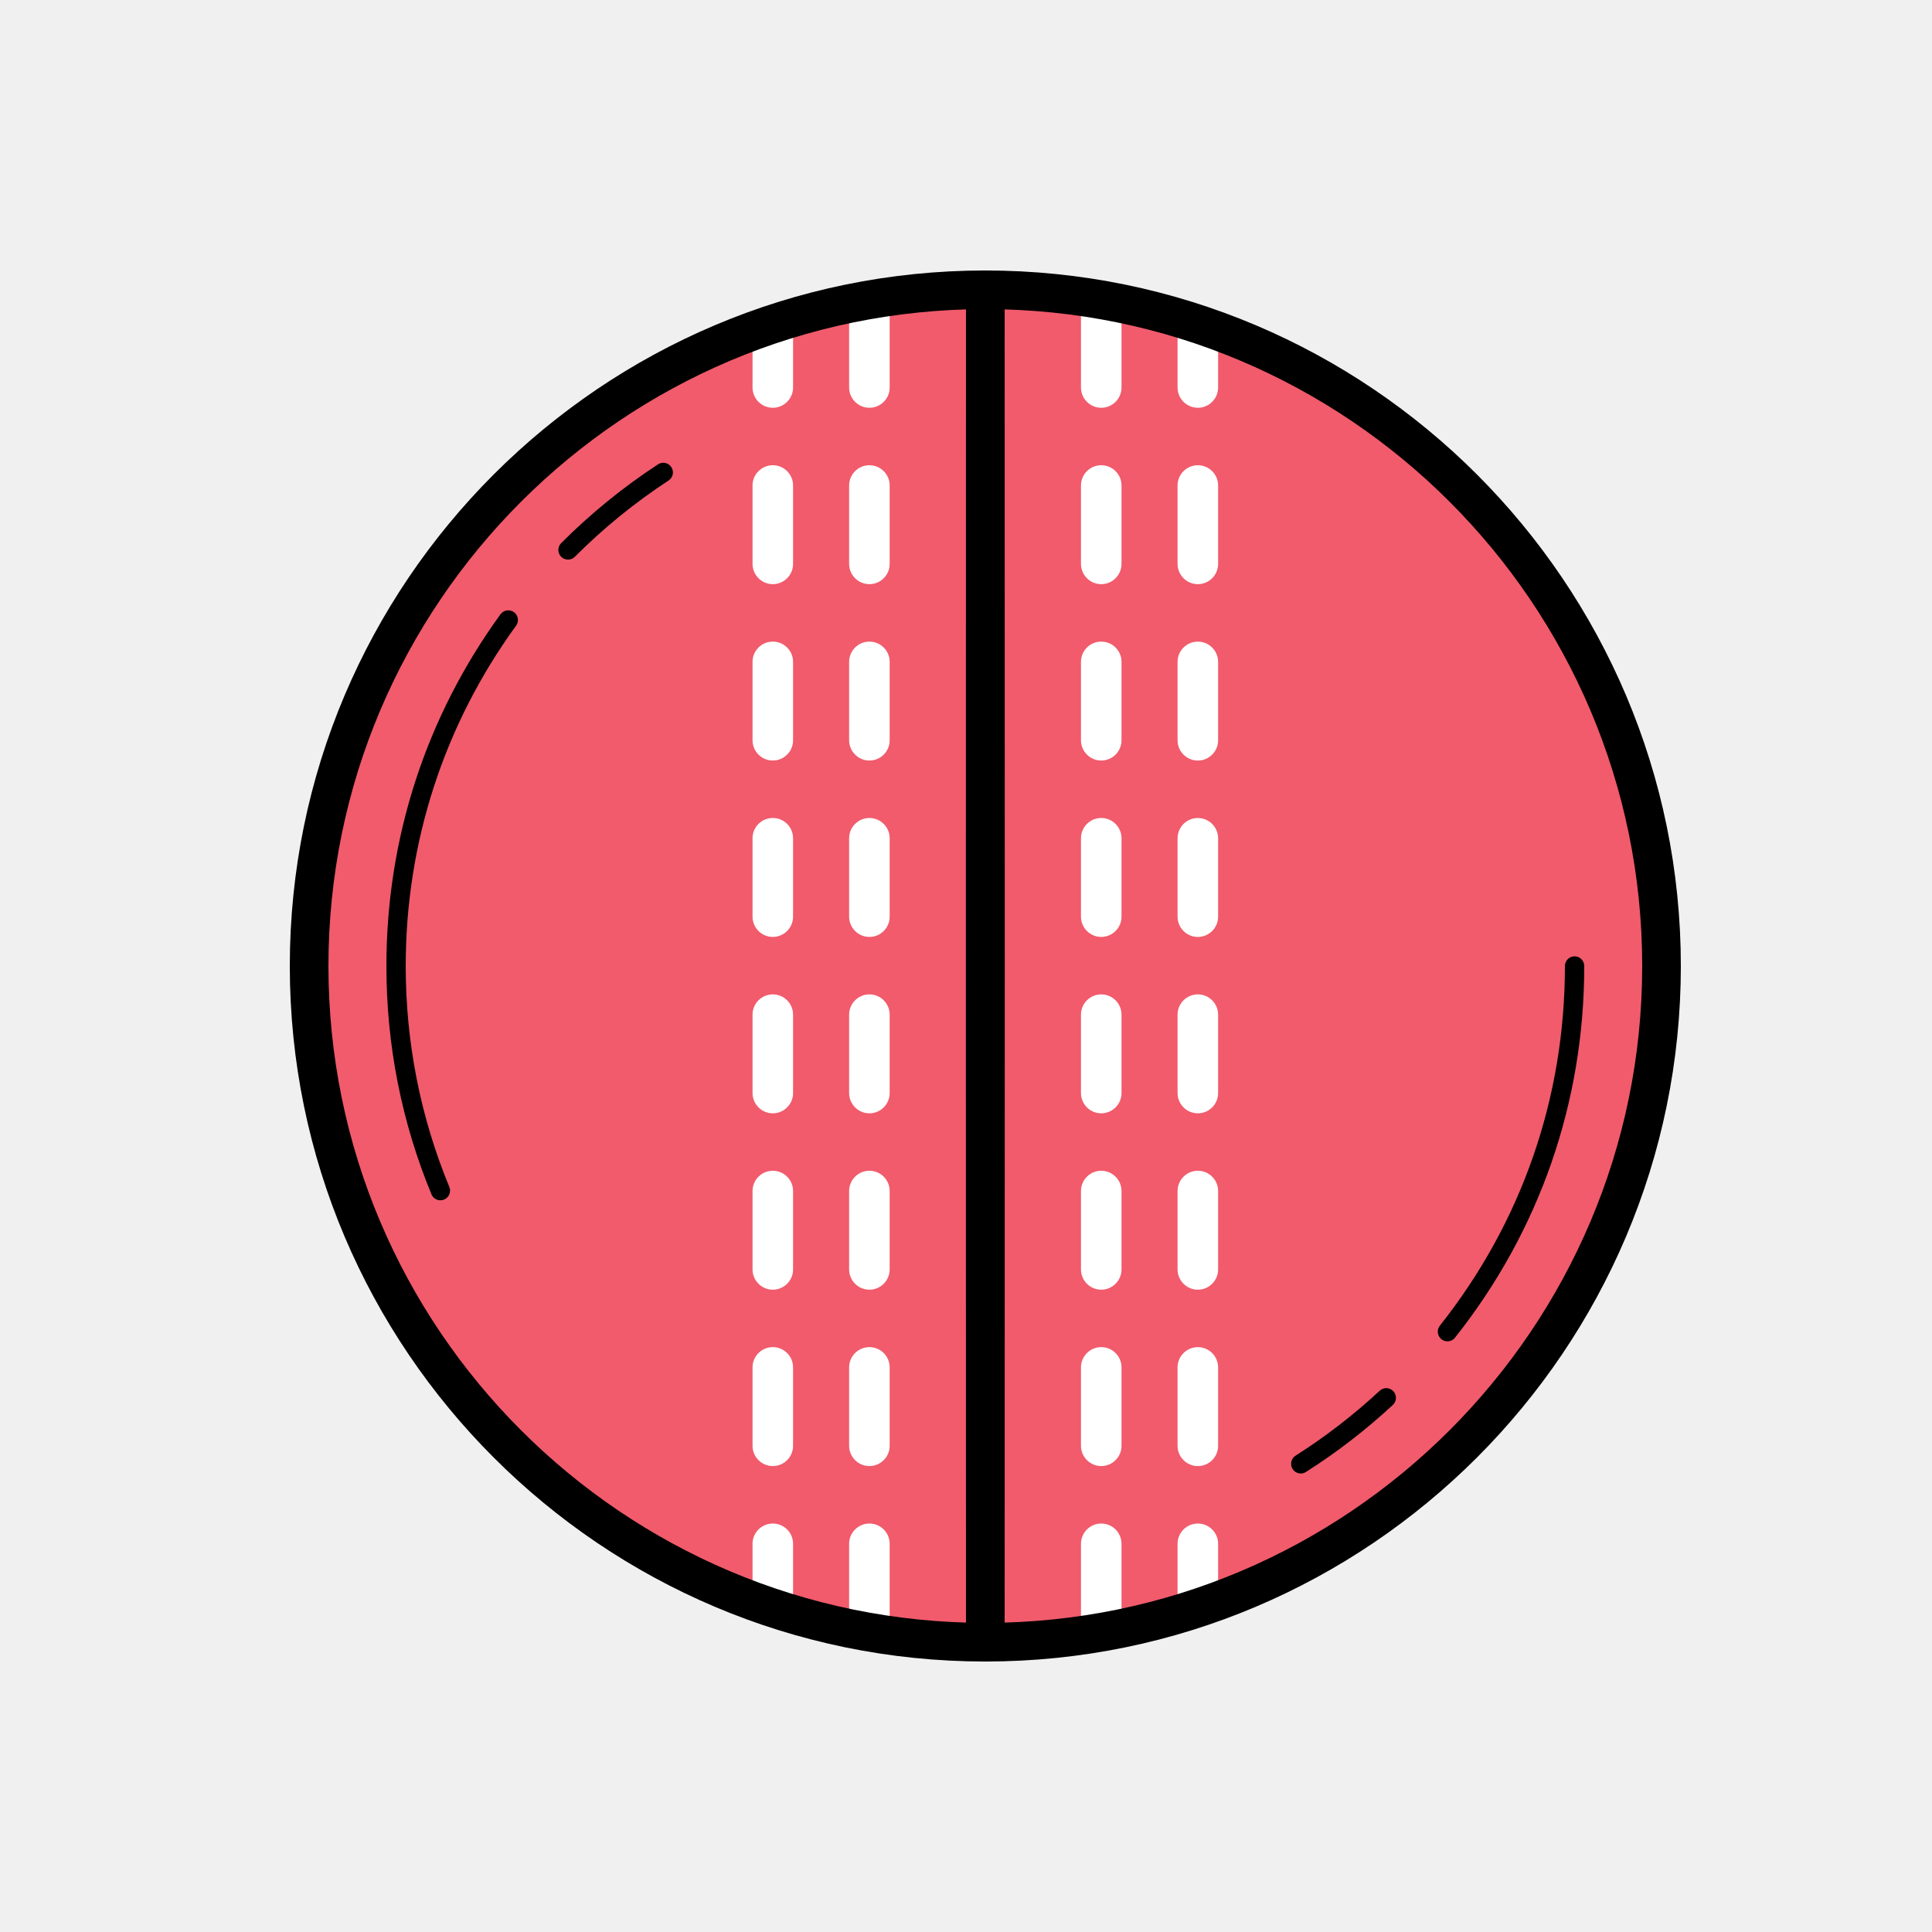
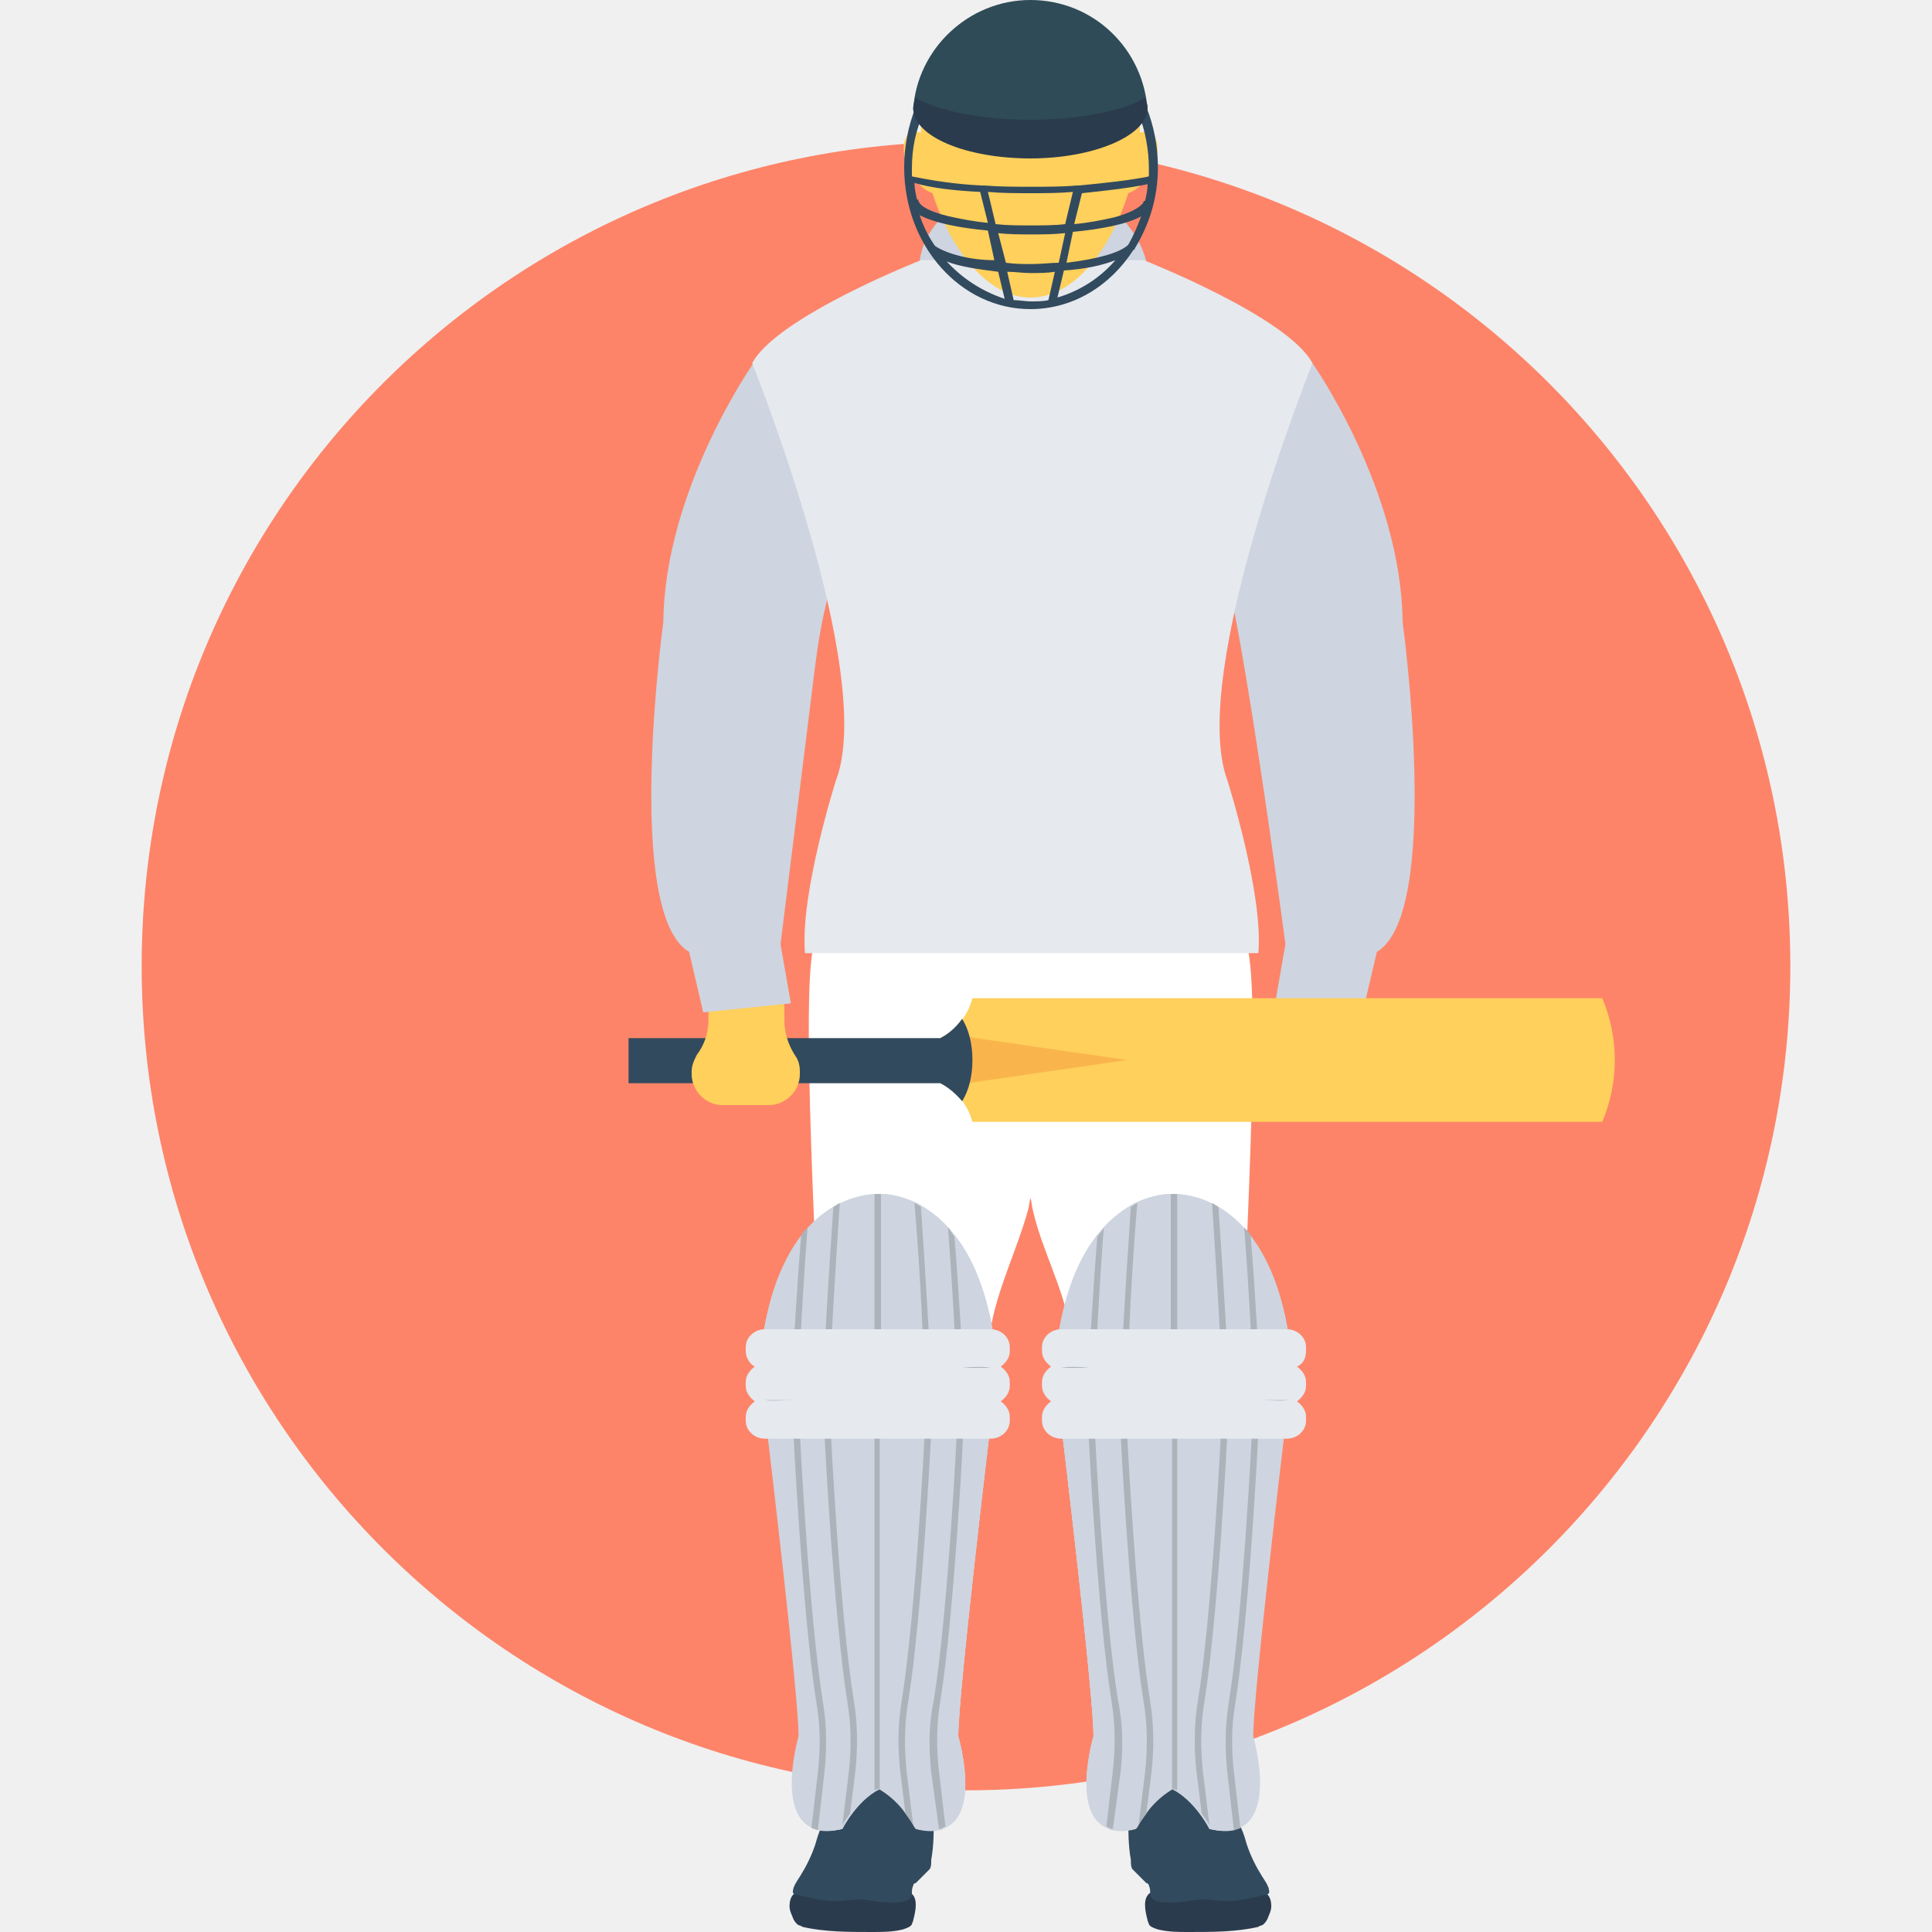
- <svg xmlns="http://www.w3.org/2000/svg" baseProfile="basic" viewBox="0 0 100 100">
-   <circle cx="51" cy="50" r="35" fill="#f15b6c" />
-   <path d="M67.327,76.267c-0.165,0-0.327-0.082-0.422-0.232c-0.148-0.233-0.079-0.542,0.154-0.69 c1.546-0.982,3.011-2.113,4.354-3.361c0.203-0.188,0.519-0.177,0.707,0.026c0.188,0.202,0.177,0.519-0.025,0.707 c-1.389,1.29-2.902,2.458-4.5,3.472C67.512,76.242,67.419,76.267,67.327,76.267z M74.92,69.426c-0.109,0-0.219-0.035-0.311-0.108 c-0.217-0.172-0.253-0.486-0.081-0.703C78.762,63.271,81,56.834,81,50c0-0.276,0.224-0.5,0.5-0.5S82,49.724,82,50 c0,7.062-2.312,13.713-6.688,19.236C75.213,69.361,75.067,69.426,74.92,69.426z" />
-   <path d="M22.795,62.127c-0.196,0-0.383-0.116-0.462-0.309C20.785,58.069,20,54.093,20,50c0-6.592,2.042-12.887,5.905-18.204 c0.163-0.225,0.477-0.272,0.698-0.11c0.224,0.162,0.272,0.475,0.11,0.698C22.976,37.528,21,43.62,21,50 c0,3.961,0.76,7.809,2.257,11.436c0.105,0.255-0.016,0.548-0.271,0.653C22.924,62.115,22.858,62.127,22.795,62.127z M29.401,28.965 c-0.128,0-0.256-0.049-0.354-0.146c-0.195-0.195-0.195-0.512-0.001-0.707c1.522-1.526,3.208-2.898,5.012-4.078 c0.229-0.15,0.54-0.087,0.691,0.145s0.087,0.541-0.145,0.692c-1.745,1.142-3.377,2.47-4.85,3.947 C29.658,28.917,29.529,28.965,29.401,28.965z" />
-   <path d="M51,86c-0.72,0-0.922-0.451-0.979-1.017l-0.021,0c0.001-0.026,0.001-0.151,0.001-0.367 c-0.002-0.108-0.002-0.217-0.002-0.326L49.993,50l0.006-34.29c0-0.109,0-0.218,0.002-0.326c0-0.216,0-0.34-0.001-0.367l0.021,0 C50.078,14.451,50.28,14,51,14s0.922,0.451,0.979,1.017l0.021,0c-0.001,0.026-0.001,0.151-0.001,0.367 c0.002,0.108,0.002,0.217,0.002,0.326L52.007,50l-0.006,34.29c0,0.109,0,0.218-0.002,0.326c0,0.216,0,0.34,0.001,0.367l-0.021,0 C51.922,85.549,51.72,86,51,86z" />
-   <path fill="#fff" d="M57,85.013c-0.579,0-1.049-0.47-1.049-1.049v-4.057c0-0.579,0.47-1.049,1.049-1.049 s1.049,0.47,1.049,1.049v4.057C58.049,84.543,57.579,85.013,57,85.013z M57,75.883c-0.579,0-1.049-0.47-1.049-1.049v-4.058 c0-0.579,0.47-1.049,1.049-1.049s1.049,0.47,1.049,1.049v4.058C58.049,75.414,57.579,75.883,57,75.883z M57,66.754 c-0.579,0-1.049-0.47-1.049-1.049v-4.058c0-0.579,0.47-1.049,1.049-1.049s1.049,0.47,1.049,1.049v4.058 C58.049,66.284,57.579,66.754,57,66.754z M57,57.625c-0.579,0-1.049-0.47-1.049-1.049v-4.058c0-0.579,0.47-1.049,1.049-1.049 s1.049,0.47,1.049,1.049v4.058C58.049,57.155,57.579,57.625,57,57.625z M57,48.495c-0.579,0-1.049-0.47-1.049-1.049v-4.058 c0-0.579,0.47-1.049,1.049-1.049s1.049,0.47,1.049,1.049v4.058C58.049,48.025,57.579,48.495,57,48.495z M57,39.365 c-0.579,0-1.049-0.47-1.049-1.049v-4.058c0-0.579,0.47-1.049,1.049-1.049s1.049,0.47,1.049,1.049v4.058 C58.049,38.896,57.579,39.365,57,39.365z M57,30.236c-0.579,0-1.049-0.47-1.049-1.049v-4.058c0-0.579,0.47-1.049,1.049-1.049 s1.049,0.47,1.049,1.049v4.058C58.049,29.766,57.579,30.236,57,30.236z M57,21.106c-0.579,0-1.049-0.47-1.049-1.049V16 c0-0.579,0.47-1.049,1.049-1.049s1.049,0.47,1.049,1.049v4.058C58.049,20.637,57.579,21.106,57,21.106z" />
-   <path fill="#fff" d="M45,85.013c-0.579,0-1.049-0.47-1.049-1.049v-4.057c0-0.579,0.47-1.049,1.049-1.049 s1.049,0.47,1.049,1.049v4.057C46.049,84.543,45.579,85.013,45,85.013z M45,75.883c-0.579,0-1.049-0.47-1.049-1.049v-4.058 c0-0.579,0.47-1.049,1.049-1.049s1.049,0.47,1.049,1.049v4.058C46.049,75.414,45.579,75.883,45,75.883z M45,66.754 c-0.579,0-1.049-0.47-1.049-1.049v-4.058c0-0.579,0.47-1.049,1.049-1.049s1.049,0.47,1.049,1.049v4.058 C46.049,66.284,45.579,66.754,45,66.754z M45,57.625c-0.579,0-1.049-0.47-1.049-1.049v-4.058c0-0.579,0.47-1.049,1.049-1.049 s1.049,0.47,1.049,1.049v4.058C46.049,57.155,45.579,57.625,45,57.625z M45,48.495c-0.579,0-1.049-0.47-1.049-1.049v-4.058 c0-0.579,0.47-1.049,1.049-1.049s1.049,0.47,1.049,1.049v4.058C46.049,48.025,45.579,48.495,45,48.495z M45,39.365 c-0.579,0-1.049-0.47-1.049-1.049v-4.058c0-0.579,0.47-1.049,1.049-1.049s1.049,0.47,1.049,1.049v4.058 C46.049,38.896,45.579,39.365,45,39.365z M45,30.236c-0.579,0-1.049-0.47-1.049-1.049v-4.058c0-0.579,0.47-1.049,1.049-1.049 s1.049,0.47,1.049,1.049v4.058C46.049,29.766,45.579,30.236,45,30.236z M45,21.106c-0.579,0-1.049-0.47-1.049-1.049V16 c0-0.579,0.47-1.049,1.049-1.049s1.049,0.47,1.049,1.049v4.058C46.049,20.637,45.579,21.106,45,21.106z" />
-   <path fill="#fff" d="M41.049,83.548v-3.641c0-0.579-0.47-1.049-1.049-1.049s-1.049,0.47-1.049,1.049v2.948 C39.64,83.108,40.34,83.338,41.049,83.548z" />
-   <path fill="#fff" d="M38.951,47.446c0,0.579,0.47,1.049,1.049,1.049s1.049-0.47,1.049-1.049v-4.058 c0-0.579-0.47-1.049-1.049-1.049s-1.049,0.47-1.049,1.049V47.446z" />
-   <path fill="#fff" d="M40,30.236c0.579,0,1.049-0.47,1.049-1.049v-4.058c0-0.579-0.47-1.049-1.049-1.049 s-1.049,0.47-1.049,1.049v4.058C38.951,29.766,39.421,30.236,40,30.236z" />
-   <path fill="#fff" d="M40,21.106c0.579,0,1.049-0.47,1.049-1.049v-3.606c-0.708,0.211-1.409,0.44-2.098,0.693v2.913 C38.951,20.637,39.421,21.106,40,21.106z" />
-   <path fill="#fff" d="M38.951,38.316c0,0.579,0.47,1.049,1.049,1.049s1.049-0.47,1.049-1.049v-4.058 c0-0.579-0.47-1.049-1.049-1.049s-1.049,0.47-1.049,1.049V38.316z" />
-   <path fill="#fff" d="M38.951,56.576c0,0.579,0.47,1.049,1.049,1.049s1.049-0.47,1.049-1.049v-4.058 c0-0.579-0.47-1.049-1.049-1.049s-1.049,0.47-1.049,1.049V56.576z" />
-   <path fill="#fff" d="M38.951,74.834c0,0.579,0.47,1.049,1.049,1.049s1.049-0.47,1.049-1.049v-4.058 c0-0.579-0.47-1.049-1.049-1.049s-1.049,0.47-1.049,1.049V74.834z" />
-   <path fill="#fff" d="M38.951,65.705c0,0.579,0.47,1.049,1.049,1.049s1.049-0.47,1.049-1.049v-4.058 c0-0.579-0.47-1.049-1.049-1.049s-1.049,0.47-1.049,1.049V65.705z" />
+ <svg xmlns="http://www.w3.org/2000/svg" height="800px" width="800px" version="1.1" id="Layer_1" viewBox="0 0 508.609 508.609" xml:space="preserve">
+   <circle style="fill:#FD8469;" cx="254.305" cy="254.305" r="217.007" />
+   <path style="fill:#CED5E0;" d="M345.515,95.619c0,0,23.396,33.229,23.735,68.154c0,0,10.511,76.63-6.781,86.803l-3.73,15.936  l-23.057-2.374l2.713-15.597c0,0-13.224-100.026-17.971-103.756L345.515,95.619z" />
+   <path style="fill:#2B3B4E;" d="M324.154,496.064c1.695,0.339,3.391,1.356,5.086,1.695c1.356,0.339,3.052,0,4.069,0.678  c1.017,0.678,1.356,2.034,1.356,3.391s-0.678,2.374-1.017,3.391c-0.339,0.678-0.678,1.017-1.017,1.356  c-0.339,0.339-1.017,0.339-1.356,0.678c-5.764,1.356-12.207,1.356-18.31,1.356c-2.713,0-5.425,0-8.138-0.678  c-1.017-0.339-2.034-0.678-2.374-1.356c0-0.339-0.339-0.678-0.339-1.017c-0.339-1.356-0.678-2.713-0.678-4.069  c0-1.356,0.339-2.713,1.695-3.391c0.339-0.339,1.017-0.339,1.695-0.339c1.356-0.339,2.713-0.678,4.069-0.678  c1.695-0.339,3.391-0.678,5.086-1.017c2.034-0.339,4.069-0.339,6.103-0.339C321.102,495.724,322.797,495.724,324.154,496.064z" />
+   <path style="fill:#324A5E;" d="M297.028,478.093c0-1.017,0-1.695,0.678-2.374c0.339-0.339,0.678-0.678,1.356-0.678  c2.374-1.017,4.747-2.374,6.781-4.069c1.017-0.678,2.374-1.695,3.73-1.695c0.678,0,1.356,0,2.374,0.339  c1.356,0.339,2.713,0.678,4.069,1.017c1.356,0.339,2.374,0.678,3.73,1.017c1.695,0.678,3.052,1.695,4.408,2.713  c0.339,1.356-0.339,2.373,0.339,3.73c0.339,0.339,0.339,0.678,0.678,0.678c1.695,2.034,2.374,4.408,3.052,6.781  c1.017,3.052,2.374,5.764,4.069,8.477c0.678,1.017,1.356,2.034,1.695,3.052c0,0.339,0.339,1.017,0,1.356  c-0.339,0.339-0.339,0.339-0.678,0.339c-3.391,0.678-6.781,1.695-10.172,1.695c-2.713,0-5.425-0.678-8.138-0.339  c-0.678,0-1.695,0.339-2.374,0.339c-1.695,0.339-3.73,0.339-5.425,0.339c-1.017,0-1.695,0-2.713-0.339  c-1.017-0.339-1.695-1.017-1.695-2.034c0-0.678,0-1.356-0.339-2.034c0-0.339-0.339-0.678-0.678-0.678  c-1.017-1.017-1.695-1.695-2.713-2.713c-0.339-0.339-0.678-0.678-1.017-1.017c-0.339-0.678-0.339-1.356-0.339-2.374  C297.028,485.891,297.028,482.162,297.028,478.093z" />
+   <path style="fill:#2B3B4E;" d="M218.363,496.064c-1.695,0.339-3.391,1.356-5.086,1.695c-1.356,0.339-3.052,0-4.069,0.678  c-1.017,0.678-1.356,2.034-1.356,3.391s0.678,2.374,1.017,3.391c0.339,0.678,0.678,1.017,1.017,1.356  c0.339,0.339,1.017,0.339,1.356,0.678c5.764,1.356,12.207,1.356,18.31,1.356c2.713,0,5.425,0,8.138-0.678  c1.017-0.339,2.034-0.678,2.374-1.356c0-0.339,0.339-0.678,0.339-1.017c0.339-1.356,0.678-2.713,0.678-4.069  c0-1.356-0.339-2.713-1.695-3.391c-0.339-0.339-1.017-0.339-1.695-0.339c-1.356-0.339-2.713-0.678-4.069-0.678  c-1.695-0.339-3.391-0.678-5.086-1.017c-2.034-0.339-4.069-0.339-6.103-0.339C221.415,495.724,220.058,495.724,218.363,496.064z" />
+   <path style="fill:#324A5E;" d="M245.828,478.093c0-1.017,0-1.695-0.678-2.374c-0.339-0.339-0.678-0.678-1.356-0.678  c-2.373-1.017-4.747-2.374-6.781-4.069c-1.017-0.678-2.374-1.695-3.73-1.695c-0.678,0-1.356,0-2.374,0.339  c-1.356,0.339-2.713,0.678-4.069,1.017c-1.356,0.339-2.373,0.678-3.73,1.017c-1.695,0.678-3.052,1.695-4.408,2.713  c-0.339,1.356,0.339,2.373-0.339,3.73c0,0.339-0.339,0.678-0.678,0.678c-1.695,2.034-2.374,4.408-3.052,6.781  c-1.017,3.052-2.374,5.764-4.069,8.477c-0.678,1.017-1.356,2.034-1.695,3.052c0,0.339-0.339,1.017,0,1.356  c0.339,0.339,0.339,0.339,0.678,0.339c3.391,0.678,6.781,1.695,10.172,1.695c2.713,0,5.425-0.678,8.138-0.339  c0.678,0,1.695,0.339,2.374,0.339c1.695,0.339,3.73,0.339,5.425,0.339c1.017,0,1.695,0,2.713-0.339  c1.017-0.339,1.695-1.017,1.695-2.034c0-0.678,0-1.356,0.339-2.034c0-0.339,0.339-0.678,0.678-0.678  c1.017-1.017,1.695-1.695,2.713-2.713c0.339-0.339,0.678-0.678,1.017-1.017c0.339-0.678,0.339-1.356,0.339-2.374  C245.828,485.891,245.828,482.162,245.828,478.093z" />
+   <path style="fill:#FFFFFF;" d="M328.562,250.236H213.955c-3.391,16.954,2.713,108.503,1.695,115.285h44.079  c0-5.764,0.339-11.528,1.356-17.293c2.034-10.172,6.781-19.666,9.494-29.499c0.339-1.017,0.339-2.034,0.678-3.391  c0.339,1.017,0.339,2.034,0.678,3.391c2.373,10.172,7.46,19.327,9.494,29.499c1.017,5.764,1.356,11.528,1.356,17.293h44.079  C326.188,358.739,332.291,267.189,328.562,250.236z" />
+   <path id="SVGCleanerId_0" style="fill:#CED5E0;" d="M340.09,358.061c-4.069-41.367-26.109-43.74-31.195-43.74  s-26.787,2.374-31.195,43.74c0,0-1.017,16.276,2.034,20.005c0,0,8.138,67.815,8.138,79.004c0,0-8.477,28.482,10.85,24.413  c0,0,3.73-7.121,9.833-10.511c6.103,3.052,9.833,10.511,9.833,10.511c19.327,4.408,10.85-24.413,10.85-24.413  c0-11.189,8.138-79.004,8.138-79.004C341.107,374.336,340.09,358.061,340.09,358.061z" />
  <g>
-     <path fill="#fff" d="M62,69.728c-0.579,0-1.049,0.47-1.049,1.049v4.058c0,0.579,0.47,1.049,1.049,1.049 s1.049-0.47,1.049-1.049v-4.058C63.049,70.198,62.579,69.728,62,69.728z" />
-     <path fill="#fff" d="M63.049,52.518c0-0.579-0.47-1.049-1.049-1.049s-1.049,0.47-1.049,1.049v4.058 c0,0.579,0.47,1.049,1.049,1.049s1.049-0.47,1.049-1.049V52.518z" />
-     <path fill="#fff" d="M63.049,61.647c0-0.579-0.47-1.049-1.049-1.049s-1.049,0.47-1.049,1.049v4.058 c0,0.579,0.47,1.049,1.049,1.049s1.049-0.47,1.049-1.049V61.647z" />
-     <path fill="#fff" d="M63.049,43.389c0-0.579-0.47-1.049-1.049-1.049s-1.049,0.47-1.049,1.049v4.058 c0,0.579,0.47,1.049,1.049,1.049s1.049-0.47,1.049-1.049V43.389z" />
-     <path fill="#fff" d="M63.049,25.129c0-0.579-0.47-1.049-1.049-1.049s-1.049,0.47-1.049,1.049v4.058 c0,0.579,0.47,1.049,1.049,1.049s1.049-0.47,1.049-1.049V25.129z" />
-     <path fill="#fff" d="M62,78.858c-0.579,0-1.049,0.47-1.049,1.049v3.649c0.71-0.211,1.407-0.451,2.098-0.705v-2.944 C63.049,79.328,62.579,78.858,62,78.858z" />
-     <path fill="#fff" d="M63.049,34.259c0-0.579-0.47-1.049-1.049-1.049s-1.049,0.47-1.049,1.049v4.058 c0,0.579,0.47,1.049,1.049,1.049s1.049-0.47,1.049-1.049V34.259z" />
-     <path fill="#fff" d="M60.951,16.444v3.613c0,0.579,0.47,1.049,1.049,1.049s1.049-0.47,1.049-1.049v-2.909 C62.358,16.895,61.661,16.655,60.951,16.444z" />
+     <path id="SVGCleanerId_0_1_" style="fill:#CED5E0;" d="M340.09,358.061c-4.069-41.367-26.109-43.74-31.195-43.74   s-26.787,2.374-31.195,43.74c0,0-1.017,16.276,2.034,20.005c0,0,8.138,67.815,8.138,79.004c0,0-8.477,28.482,10.85,24.413   c0,0,3.73-7.121,9.833-10.511c6.103,3.052,9.833,10.511,9.833,10.511c19.327,4.408,10.85-24.413,10.85-24.413   c0-11.189,8.138-79.004,8.138-79.004C341.107,374.336,340.09,358.061,340.09,358.061z" />
  </g>
+   <path style="fill:#CED5E0;" d="M338.056,378.066c0,0-8.138,67.815-8.138,79.004c0,0,5.764,19.666-3.391,24.074  c-0.339,0.339-1.017,0.339-1.695,0.678c-1.695,0.339-3.73,0.339-6.103-0.339c0,0-0.339-0.339-0.678-1.017  c-0.339-0.678-1.017-1.695-2.034-3.052c-1.695-2.034-3.73-4.408-6.442-6.103c-0.339,0-0.678-0.339-0.678-0.339  c-0.339,0-0.678,0.339-0.678,0.339c-2.713,1.695-5.086,4.069-6.442,6.103c-1.017,1.356-1.695,2.374-2.034,3.052  c-0.339,0.678-0.678,1.017-0.678,1.017c-2.374,0.678-4.408,0.678-6.103,0.339c-0.678,0-1.017-0.339-1.695-0.678  c-9.155-4.069-3.391-24.074-3.391-24.074c0-11.189-8.138-79.004-8.138-79.004c-3.052-3.391-2.034-20.005-2.034-20.005  c1.695-15.936,5.764-26.109,10.85-32.551c0.678-0.678,1.356-1.356,1.695-2.034c2.373-2.374,4.747-4.408,6.781-5.764  c0.678-0.339,1.017-0.678,1.695-1.017c3.73-1.695,7.121-2.373,8.816-2.373c0.339,0,0.678,0,0.678,0c0.339,0,0.678,0,0.678,0  c2.034,0,5.086,0.678,8.816,2.373c0.678,0.339,1.017,0.678,1.695,1.017c2.374,1.356,4.747,3.052,6.781,5.764  c0.678,0.678,1.356,1.356,1.695,2.034c5.086,6.442,9.155,16.615,10.85,32.551C340.09,358.061,341.107,374.336,338.056,378.066z" />
  <g>
-     <path d="M51,86c-19.851,0-36-16.149-36-36s16.149-36,36-36s36,16.149,36,36S70.851,86,51,86z M51,16c-18.748,0-34,15.252-34,34 s15.252,34,34,34s34-15.252,34-34S69.748,16,51,16z" />
+     <path style="fill:#ACB3BA;" d="M324.832,466.564l1.695,14.58c-0.339,0.339-1.017,0.339-1.695,0.678l-1.695-14.919   c-0.678-6.103-0.678-12.546,0.339-18.649c3.73-23.057,6.103-70.866,6.103-71.205h1.695c0,0.339-2.374,48.148-6.103,71.544   C324.154,454.358,324.154,460.461,324.832,466.564z" />
+     <path style="fill:#ACB3BA;" d="M316.694,466.564l1.695,13.902c-0.339-0.678-1.017-1.695-2.034-3.052l-1.356-10.85   c-0.678-6.103-0.678-12.546,0.339-18.649c3.73-23.057,6.103-70.866,6.103-71.205h1.695c0,0.339-2.374,48.148-6.103,71.544   C316.016,454.358,316.016,460.461,316.694,466.564z" />
+     <path style="fill:#ACB3BA;" d="M294.993,466.564l-2.034,14.919c-0.678,0-1.017-0.339-1.695-0.678l1.695-14.58   c0.678-6.103,0.678-12.207-0.339-18.31c-3.73-23.057-6.103-70.866-6.103-71.544h1.695c0,0.339,2.374,48.148,6.103,71.205   C295.671,454.019,295.671,460.461,294.993,466.564z" />
+     <path style="fill:#ACB3BA;" d="M303.131,466.564l-1.356,10.85c-1.017,1.356-1.695,2.374-2.034,3.052l1.695-13.902   c0.678-6.103,0.678-12.207-0.339-18.31c-3.73-23.057-6.103-70.866-6.103-71.544h1.695c0,0.339,2.374,48.148,6.103,71.205   C303.809,454.019,303.809,460.461,303.131,466.564z" />
+     <path style="fill:#ACB3BA;" d="M309.913,376.71c0,0,0,47.809,0,71.205v23.396c-0.339,0-0.678-0.339-0.678-0.339   c-0.339,0-0.678,0.339-0.678,0.339v-23.396c0-23.396,0-71.205,0-71.205L309.913,376.71L309.913,376.71z" />
+     <path style="fill:#ACB3BA;" d="M290.585,323.136c-1.356,17.632-2.034,32.89-2.034,33.229h-1.695c0-0.339,0.678-14.241,2.034-30.856   C289.568,324.832,290.246,323.815,290.585,323.136z" />
+     <path style="fill:#ACB3BA;" d="M299.401,316.694c-1.695,20.005-2.374,39.332-2.374,39.672h-1.695   c0-0.339,1.017-18.988,2.373-38.654C298.384,317.372,298.723,317.033,299.401,316.694z" />
+     <path style="fill:#ACB3BA;" d="M331.274,356.366h-1.695c0-0.339-0.678-15.597-2.034-33.229c0.678,0.678,1.356,1.356,1.695,2.034   C330.596,342.125,331.274,356.026,331.274,356.366z" />
+     <path style="fill:#ACB3BA;" d="M323.136,356.366h-1.695c0-0.339-1.017-19.666-2.374-39.672c0.678,0.339,1.017,0.678,1.695,1.017   C322.119,337.377,323.136,356.026,323.136,356.366z" />
+     <path style="fill:#ACB3BA;" d="M309.913,314.321c0,21.022,0,42.045,0,42.045h-1.695c0,0,0-21.023,0-42.045c0.339,0,0.678,0,0.678,0   C309.234,314.321,309.573,314.321,309.913,314.321z" />
  </g>
+   <path style="fill:#E6E9EE;" d="M343.82,355.687v-1.017c0-2.713-2.374-4.747-5.086-4.747h-59.338c-2.713,0-5.086,2.034-5.086,4.747  v1.017c0,1.695,1.017,3.052,2.374,4.069c-1.356,1.017-2.374,2.374-2.374,4.069v1.017c0,1.695,1.017,3.052,2.374,4.069  c-1.356,1.017-2.374,2.373-2.374,4.069v1.017c0,2.713,2.374,4.747,5.086,4.747h59.338c2.713,0,5.086-2.034,5.086-4.747v-1.017  c0-1.695-1.017-3.052-2.374-4.069c1.356-1.017,2.374-2.374,2.374-4.069v-1.017c0-1.695-1.017-3.052-2.374-4.069  C343.142,359.078,343.82,357.383,343.82,355.687z" />
+   <g>
+     <path style="fill:#ACB3BA;" d="M279.396,360.095c1.695,0,4.408,0,7.46,0c3.052,0,6.442,0,10.511,0c3.73,0,7.799,0,11.868,0   c4.069,0,8.138,0,11.868,0s7.46,0,10.511,0c3.052,0,5.425,0,7.46,0c1.695,0,2.713,0,2.713,0s-1.017,0-2.713,0   c-1.695,0-4.408,0-7.46,0s-6.442,0-10.511,0c-3.73,0-7.799,0-11.868,0c-4.069,0-8.138,0-11.868,0s-7.46,0-10.511,0   C283.804,359.756,281.091,359.756,279.396,360.095c-1.695,0-2.713,0-2.713,0S277.701,360.095,279.396,360.095z" />
+     <path style="fill:#ACB3BA;" d="M331.613,368.572c-3.052,0-6.442,0-10.511,0c-3.73,0-7.799,0-11.868,0c-4.069,0-8.138,0-11.868,0   s-7.46,0-10.511,0s-5.425,0-7.46,0c-1.695,0-2.713,0-2.713,0s1.017,0,2.713,0s4.408,0,7.46,0c3.052,0,6.442,0,10.511,0   c3.73,0,7.799,0,11.868,0c4.069,0,8.138,0,11.868,0S328.562,368.572,331.613,368.572s5.425,0,7.46,0c1.695,0,2.713,0,2.713,0   s-1.017,0-2.713,0C337.038,368.911,334.665,368.572,331.613,368.572z" />
+   </g>
+   <path id="SVGCleanerId_1" style="fill:#CED5E0;" d="M200.053,358.061c4.069-41.367,26.109-43.74,31.195-43.74  s26.787,2.374,31.195,43.74c0,0,1.017,16.276-2.034,20.005c0,0-8.138,67.815-8.138,79.004c0,0,8.477,28.482-10.85,24.413  c0,0-3.73-7.121-9.833-10.511c-6.103,3.052-9.833,10.511-9.833,10.511c-19.327,4.408-10.85-24.413-10.85-24.413  c0-11.189-8.138-79.004-8.138-79.004C199.036,374.336,200.053,358.061,200.053,358.061z" />
+   <g>
+     <path id="SVGCleanerId_1_1_" style="fill:#CED5E0;" d="M200.053,358.061c4.069-41.367,26.109-43.74,31.195-43.74   s26.787,2.374,31.195,43.74c0,0,1.017,16.276-2.034,20.005c0,0-8.138,67.815-8.138,79.004c0,0,8.477,28.482-10.85,24.413   c0,0-3.73-7.121-9.833-10.511c-6.103,3.052-9.833,10.511-9.833,10.511c-19.327,4.408-10.85-24.413-10.85-24.413   c0-11.189-8.138-79.004-8.138-79.004C199.036,374.336,200.053,358.061,200.053,358.061z" />
+   </g>
+   <path style="fill:#CED5E0;" d="M202.087,378.066c0,0,8.138,67.815,8.138,79.004c0,0-5.764,19.666,3.391,24.074  c0.339,0.339,1.017,0.339,1.695,0.678c1.695,0.339,3.73,0.339,6.103-0.339c0,0,0.339-0.339,0.678-1.017  c0.339-0.678,1.017-1.695,2.034-3.052c1.695-2.034,3.73-4.408,6.442-6.103c0.339,0,0.678-0.339,0.678-0.339  c0.339,0,0.678,0.339,0.678,0.339c2.713,1.695,5.086,4.069,6.442,6.103c1.017,1.356,1.695,2.374,2.034,3.052  s0.678,1.017,0.678,1.017c2.374,0.678,4.408,0.678,6.103,0.339c0.678,0,1.017-0.339,1.695-0.678  c9.155-4.069,3.391-24.074,3.391-24.074c0-11.189,8.138-79.004,8.138-79.004c3.052-3.391,2.034-20.005,2.034-20.005  c-1.695-15.936-5.764-26.109-10.85-32.551c-0.678-0.678-1.356-1.356-1.695-2.034c-2.374-2.374-4.747-4.408-6.781-5.764  c-0.678-0.339-1.017-0.678-1.695-1.017c-3.73-1.695-7.121-2.373-8.816-2.373c-0.339,0-0.678,0-0.678,0c-0.339,0-0.678,0-0.678,0  c-2.034,0-5.086,0.678-8.816,2.373c-0.678,0.339-1.017,0.678-1.695,1.017c-2.374,1.356-4.747,3.052-6.781,5.764  c-0.678,0.678-1.356,1.356-1.695,2.034c-5.086,6.442-9.155,16.615-10.85,32.551C200.053,358.061,199.036,374.336,202.087,378.066z" />
+   <g>
+     <path style="fill:#ACB3BA;" d="M215.311,466.564l-1.695,14.58c0.339,0.339,1.017,0.339,1.695,0.678l1.695-14.919   c0.678-6.103,0.678-12.546-0.339-18.649c-3.73-23.057-6.103-70.866-6.103-71.205h-1.695c0,0.339,2.374,48.148,6.103,71.544   C215.989,454.358,215.989,460.461,215.311,466.564z" />
+     <path style="fill:#ACB3BA;" d="M223.449,466.564l-1.695,13.902c0.339-0.678,1.017-1.695,2.034-3.052l1.356-10.85   c0.678-6.103,0.678-12.546-0.339-18.649c-3.73-23.057-6.103-70.866-6.103-71.205h-1.695c0,0.339,2.374,48.148,6.103,71.544   C224.127,454.358,224.127,460.461,223.449,466.564z" />
+     <path style="fill:#ACB3BA;" d="M245.15,466.564l2.034,14.919c0.678,0,1.017-0.339,1.695-0.678l-1.695-14.58   c-0.678-6.103-0.678-12.207,0.339-18.31c3.73-23.057,6.103-70.866,6.103-71.544h-1.695c0,0.339-2.373,48.148-6.103,71.205   C244.471,454.019,244.471,460.461,245.15,466.564z" />
+     <path style="fill:#ACB3BA;" d="M237.012,466.564l1.356,10.85c1.017,1.356,1.695,2.374,2.034,3.052l-1.695-13.902   c-0.678-6.103-0.678-12.207,0.339-18.31c3.73-23.057,6.103-70.866,6.103-71.544h-1.695c0,0.339-2.373,48.148-6.103,71.205   C236.334,454.019,236.334,460.461,237.012,466.564z" />
+     <path style="fill:#ACB3BA;" d="M230.23,376.71c0,0,0,47.809,0,71.205v23.396c0.339,0,0.678-0.339,0.678-0.339   c0.339,0,0.678,0.339,0.678,0.339v-23.396c0-23.396,0-71.205,0-71.205L230.23,376.71L230.23,376.71z" />
+     <path style="fill:#ACB3BA;" d="M249.558,323.136c1.356,17.632,2.034,32.89,2.034,33.229h1.695c0-0.339-0.678-14.241-2.034-30.856   C250.575,324.832,250.236,323.815,249.558,323.136z" />
+     <path style="fill:#ACB3BA;" d="M240.742,316.694c1.695,20.005,2.373,39.332,2.373,39.672h1.695c0-0.339-1.017-18.988-2.374-38.654   C242.098,317.372,241.42,317.033,240.742,316.694z" />
+     <path style="fill:#ACB3BA;" d="M208.869,356.366h1.695c0-0.339,0.678-15.597,2.034-33.229c-0.678,0.678-1.356,1.356-1.695,2.034   C209.547,342.125,208.869,356.026,208.869,356.366z" />
+     <path style="fill:#ACB3BA;" d="M217.007,356.366h1.695c0-0.339,1.017-19.666,2.373-39.672c-0.678,0.339-1.017,0.678-1.695,1.017   C218.024,337.377,217.007,356.026,217.007,356.366z" />
+     <path style="fill:#ACB3BA;" d="M230.23,314.321c0,21.022,0,42.045,0,42.045h1.695c0,0,0-21.023,0-42.045c-0.339,0-0.678,0-0.678,0   C230.909,314.321,230.57,314.321,230.23,314.321z" />
+   </g>
+   <path style="fill:#E6E9EE;" d="M196.323,355.687v-1.017c0-2.713,2.374-4.747,5.086-4.747h59.338c2.713,0,5.086,2.034,5.086,4.747  v1.017c0,1.695-1.017,3.052-2.374,4.069c1.356,1.017,2.374,2.374,2.374,4.069v1.017c0,1.695-1.017,3.052-2.374,4.069  c1.356,1.017,2.374,2.373,2.374,4.069v1.017c0,2.713-2.374,4.747-5.086,4.747h-59.338c-2.713,0-5.086-2.034-5.086-4.747v-1.017  c0-1.695,1.017-3.052,2.374-4.069c-1.356-1.017-2.374-2.374-2.374-4.069v-1.017c0-1.695,1.017-3.052,2.374-4.069  C197.34,359.078,196.323,357.383,196.323,355.687z" />
+   <g>
+     <path style="fill:#ACB3BA;" d="M260.747,360.095c-1.695,0-4.408,0-7.46,0s-6.442,0-10.511,0c-3.73,0-7.799,0-11.868,0   s-8.138,0-11.868,0c-3.73,0-7.46,0-10.511,0c-3.052,0-5.425,0-7.46,0c-1.695,0-2.713,0-2.713,0s1.017,0,2.713,0   c1.695,0,4.408,0,7.46,0s6.442,0,10.511,0c3.73,0,7.799,0,11.868,0s8.138,0,11.868,0s7.46,0,10.511,0   C256.339,359.756,259.052,359.756,260.747,360.095c1.695,0,2.713,0,2.713,0S262.442,360.095,260.747,360.095z" />
+     <path style="fill:#ACB3BA;" d="M208.869,368.572c3.052,0,6.442,0,10.511,0c3.73,0,7.799,0,11.868,0s8.138,0,11.868,0   c3.73,0,7.46,0,10.511,0c3.052,0,5.425,0,7.46,0c1.695,0,2.713,0,2.713,0s-1.017,0-2.713,0c-1.695,0-4.408,0-7.46,0   c-3.052,0-6.442,0-10.511,0c-3.73,0-7.799,0-11.868,0s-8.138,0-11.868,0S211.92,368.572,208.869,368.572s-5.425,0-7.46,0   c-1.695,0-2.713,0-2.713,0s1.017,0,2.713,0C203.105,368.911,205.817,368.572,208.869,368.572z" />
+   </g>
+   <path style="fill:#FFD05B;" d="M256,262.781h165.807c4.408,10.511,4.408,22.04,0,32.551H256  c-3.391-12.207-16.954-12.546-16.954-12.546v-7.46C239.046,275.666,252.609,275.327,256,262.781z" />
+   <polygon style="fill:#F9B54C;" points="252.27,285.499 296.689,279.057 252.27,272.615 " />
+   <path style="fill:#324A5E;" d="M247.523,273.293h-82.056v11.868h82.056c2.034,1.017,4.069,2.713,5.764,4.747  c1.695-2.713,2.713-6.442,2.713-10.85c0-4.408-1.017-8.138-2.713-10.85C251.592,270.58,249.558,272.276,247.523,273.293z" />
+   <path style="fill:#CED5E0;" d="M292.62,54.93c-6.103,3.052-14.241,4.069-20.344,4.069l0,0c-6.442,0-15.258-1.017-21.701-4.069  c0,0-7.46,5.086-8.477,13.902c0,0,12.546,5.425,31.195,5.764l0,0c17.293-0.678,28.482-5.764,28.482-5.764  C299.74,60.355,292.62,54.93,292.62,54.93z" />
+   <path style="fill:#FFD05B;" d="M206.495,268.546c0-2.374,0-4.747-0.339-6.781h-19.327c-0.339,2.374-0.339,4.747-0.339,6.781  c0,3.391-1.017,6.442-3.052,9.155c-0.678,1.356-1.356,2.713-1.356,4.408v0.678c0,4.408,3.73,8.138,8.138,8.138h12.207  c4.408,0,8.138-3.73,8.138-8.138v-0.678c0-1.695-0.339-3.052-1.356-4.408C207.513,274.988,206.495,271.936,206.495,268.546z" />
+   <path style="fill:#CED5E0;" d="M198.358,95.619c0,0-23.396,33.229-23.735,68.154c0,0-10.511,76.63,6.781,86.803l3.73,15.936  l23.057-2.374l-2.713-15.597c0,0,8.477-68.154,9.155-73.579c1.356-10.85,4.408-26.109,8.816-30.177L198.358,95.619z" />
+   <path style="fill:#E6E9EE;" d="M345.515,95.619c-6.442-12.207-44.419-27.126-44.419-27.126h-17.293h-23.735h-17.632  c0,0-37.976,14.919-44.419,27.126c0,0,32.89,81.717,22.04,109.86c0,0-9.494,29.838-8.138,45.436h47.809h23.735h47.809  c1.356-15.597-8.138-45.436-8.138-45.436C312.625,177.335,345.515,95.619,345.515,95.619z" />
+   <path style="fill:#FFD05B;" d="M302.792,34.925c-0.678-0.339-1.695-0.339-2.713,0c0-1.017,0-2.034,0-2.713  c0-21.701-12.885-31.873-28.821-31.873c-15.936,0-28.821,10.172-28.821,31.873c0,1.017,0,2.034,0,2.713  c-1.017-0.339-2.034-0.339-2.713,0c-2.374,1.356-2.374,5.764-0.339,10.172c1.695,3.052,4.069,5.086,6.103,5.764  c4.747,14.919,14.58,27.465,25.77,27.465c11.529,0,21.023-12.546,25.77-27.465c2.034-0.678,4.408-2.713,6.103-5.764  C305.505,40.689,305.166,35.942,302.792,34.925z" />
+   <path style="fill:#324A5E;" d="M298.723,65.441c3.73-6.103,6.103-13.224,6.103-21.362c0-5.425-1.017-10.85-3.052-15.936  l-0.339-0.678H241.42l-0.339,0.678c-2.034,5.086-3.052,10.511-3.052,15.936c0,20.683,14.919,37.298,33.229,37.298  c11.189,0,21.023-6.103,27.126-15.597C298.723,65.78,298.723,65.441,298.723,65.441z M246.167,64.763  c-1.695-2.374-3.052-5.086-4.069-8.138c3.73,2.034,10.511,3.391,17.971,4.069l1.695,7.799  C255.322,68.493,249.219,66.797,246.167,64.763C246.506,65.102,246.506,65.102,246.167,64.763z M302.114,48.487  c0,1.356-0.339,3.052-0.678,4.408h-0.339c0,1.017-2.713,3.052-8.138,4.408c-3.052,0.678-6.442,1.356-10.172,1.695l2.034-8.138  C291.264,50.183,297.367,49.505,302.114,48.487z M280.413,58.999c-2.713,0.339-5.764,0.339-9.155,0.339  c-3.391,0-6.103,0-9.155-0.339l-2.034-8.477c3.73,0.339,7.46,0.339,11.189,0.339c3.73,0,7.46,0,11.189-0.339L280.413,58.999z   M258.034,50.522l2.034,8.138c-3.73-0.339-7.121-1.017-10.172-1.695c-5.764-1.356-8.138-3.052-8.138-4.408h-0.339  c-0.339-1.356-0.678-3.052-0.678-4.408C245.15,49.505,251.253,50.183,258.034,50.522z M262.781,61.372  c2.713,0.339,5.764,0.339,8.816,0.339s5.764,0,8.816-0.339l-1.695,7.799c-2.034,0-4.408,0.339-7.121,0.339  c-2.374,0-4.408,0-6.781-0.339L262.781,61.372z M282.448,61.033c7.46-0.678,14.241-2.034,17.971-4.069  c-1.017,2.713-2.034,5.086-3.391,7.46c-2.034,2.034-7.799,3.73-16.276,4.747L282.448,61.033z M243.115,29.838h56.625  c1.695,4.408,2.713,9.494,2.713,14.58c0,0.678,0,1.356,0,2.034c-5.086,1.017-11.189,1.695-18.31,2.374l0,0c-0.339,0-0.339,0-0.678,0  c-3.73,0.339-7.799,0.339-12.207,0.339c-4.069,0-8.138,0-12.207-0.339c-0.339,0-0.339,0-0.678,0l0,0  c-7.121-0.339-13.224-1.356-18.31-2.374c0-0.678,0-1.356,0-2.034C240.064,38.993,241.081,34.246,243.115,29.838z M249.219,68.832  c3.391,1.356,8.138,2.034,13.563,2.713l1.695,7.121C258.373,76.63,253.287,73.24,249.219,68.832z M266.85,79.004l-1.695-7.46  c2.034,0,4.069,0.339,6.103,0.339c2.374,0,4.408,0,6.442-0.339l-1.695,7.46c-1.356,0.339-3.052,0.339-4.747,0.339  C269.902,79.343,268.207,79.004,266.85,79.004z M278.379,78.326l1.695-7.121c5.425-0.339,10.172-1.356,13.563-2.713  C289.568,73.24,284.143,76.63,278.379,78.326z" />
+   <path style="fill:#2F4B57;" d="M247.523,34.246h47.47c0,0,6.781-5.086,7.121-5.086C301.097,12.885,287.873,0,271.258,0  c-16.275,0-29.838,12.885-30.856,28.821C240.742,28.821,247.523,34.246,247.523,34.246z" />
+   <path style="fill:#2B3B4E;" d="M302.114,28.482c0,7.121-13.902,13.224-30.856,13.224s-30.856-5.764-30.856-13.224  c0-1.017,0.339-1.695,0.678-2.713c5.764,3.391,17.293,5.764,30.177,5.764c12.885,0,24.413-2.374,30.177-5.764  C301.775,26.787,302.114,27.465,302.114,28.482z" />
</svg>
